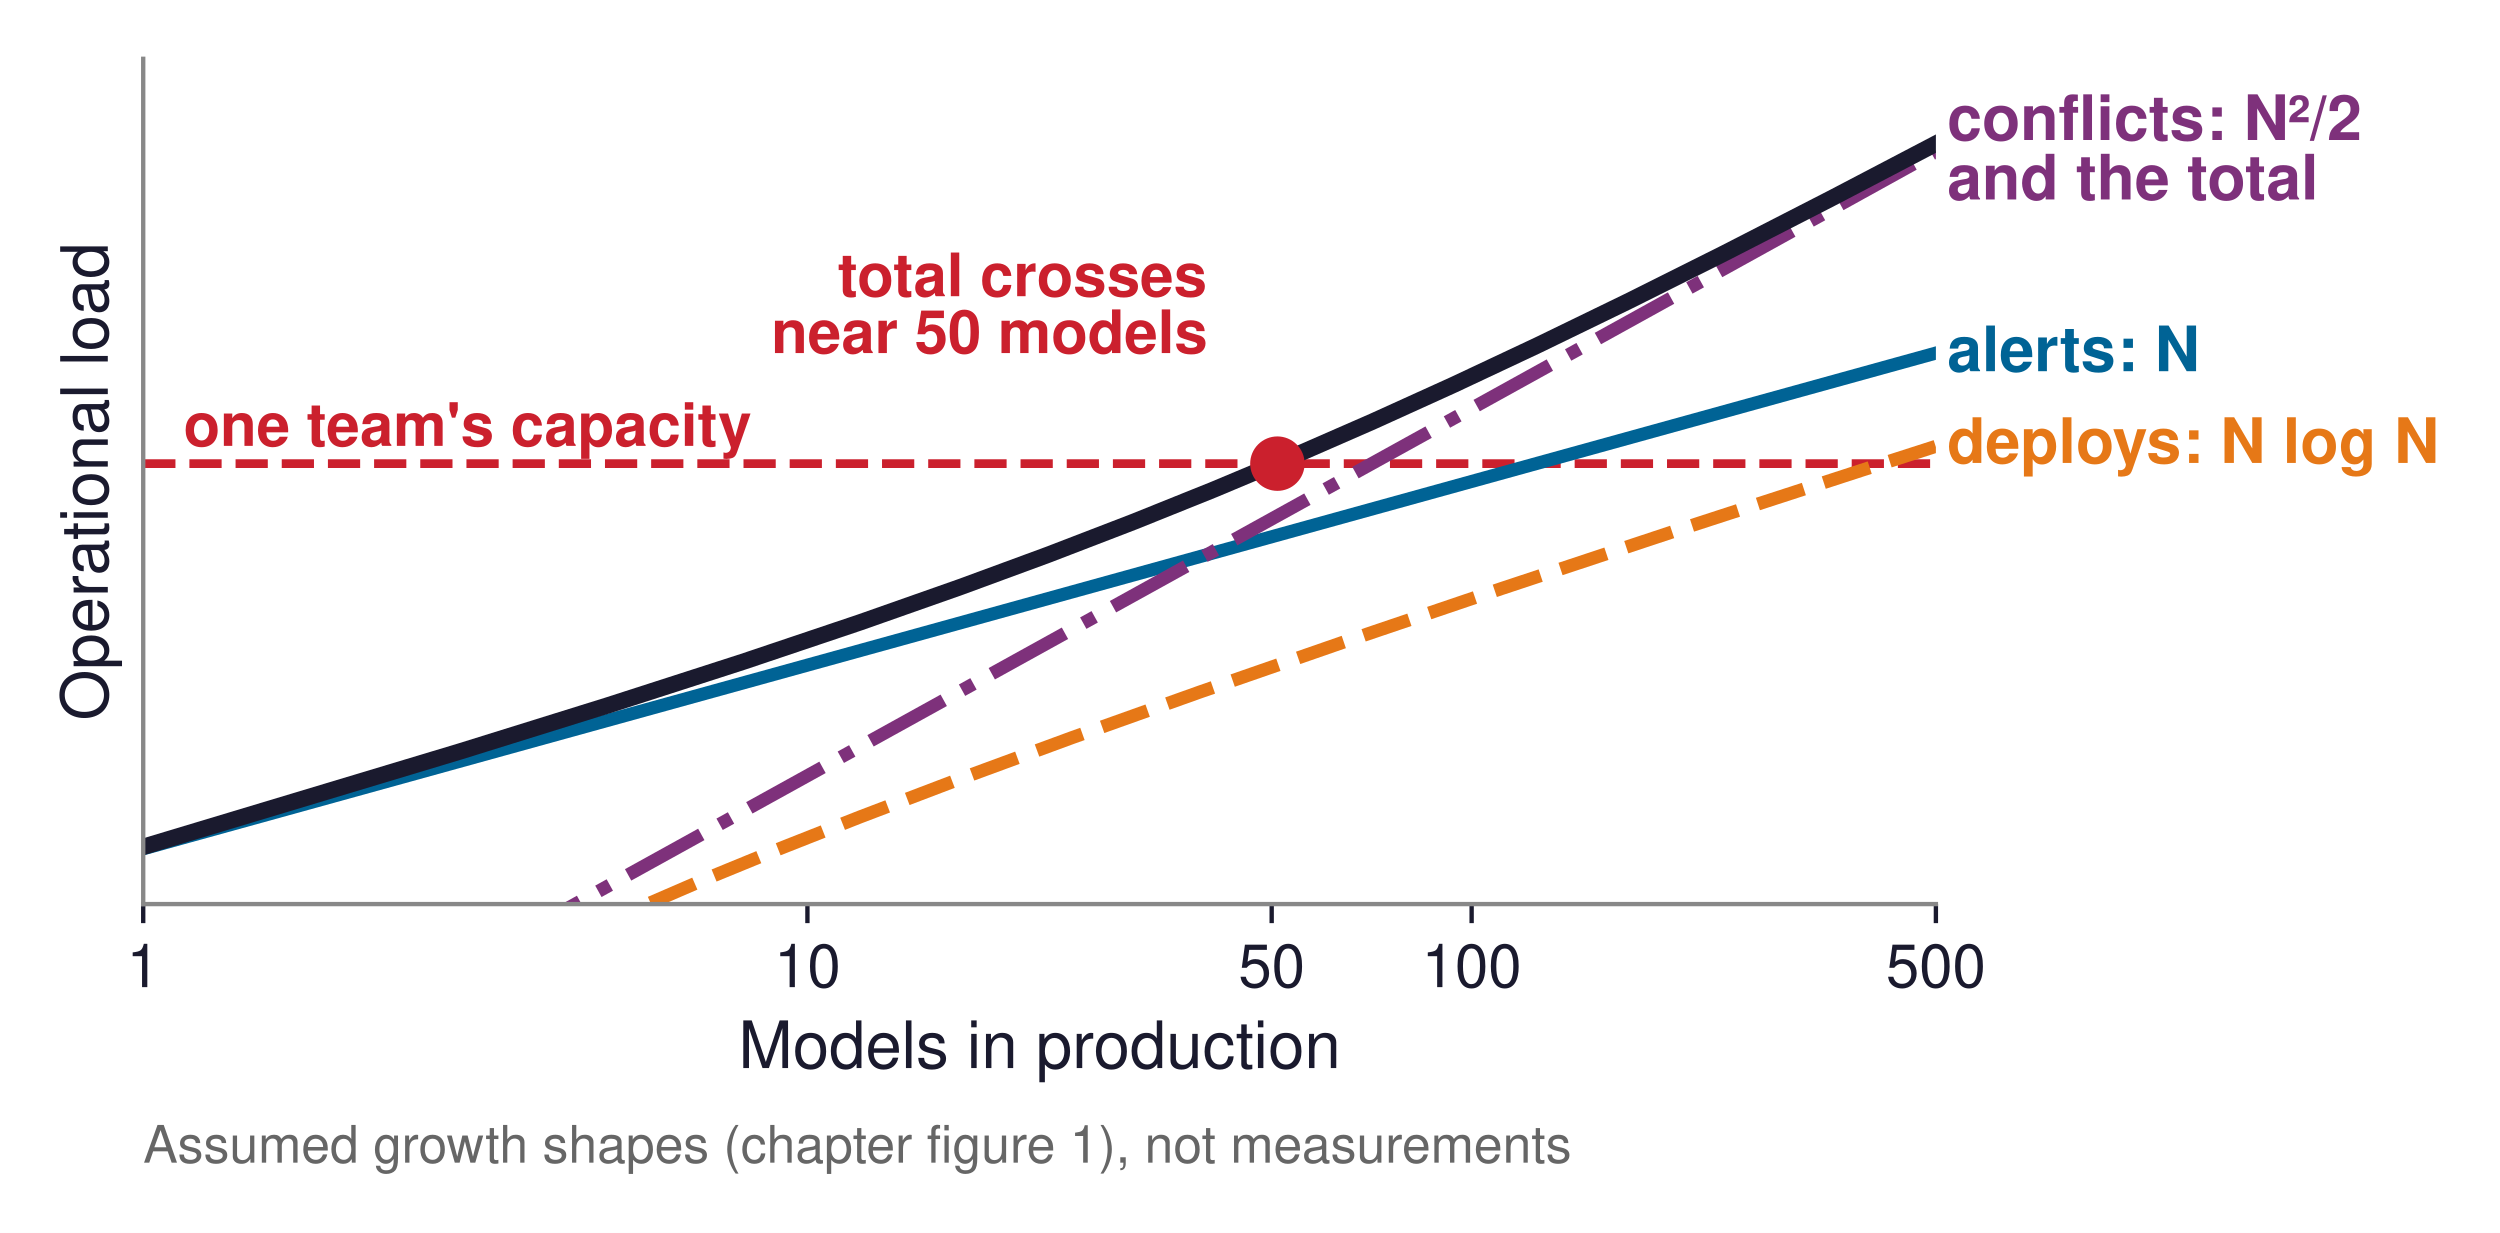
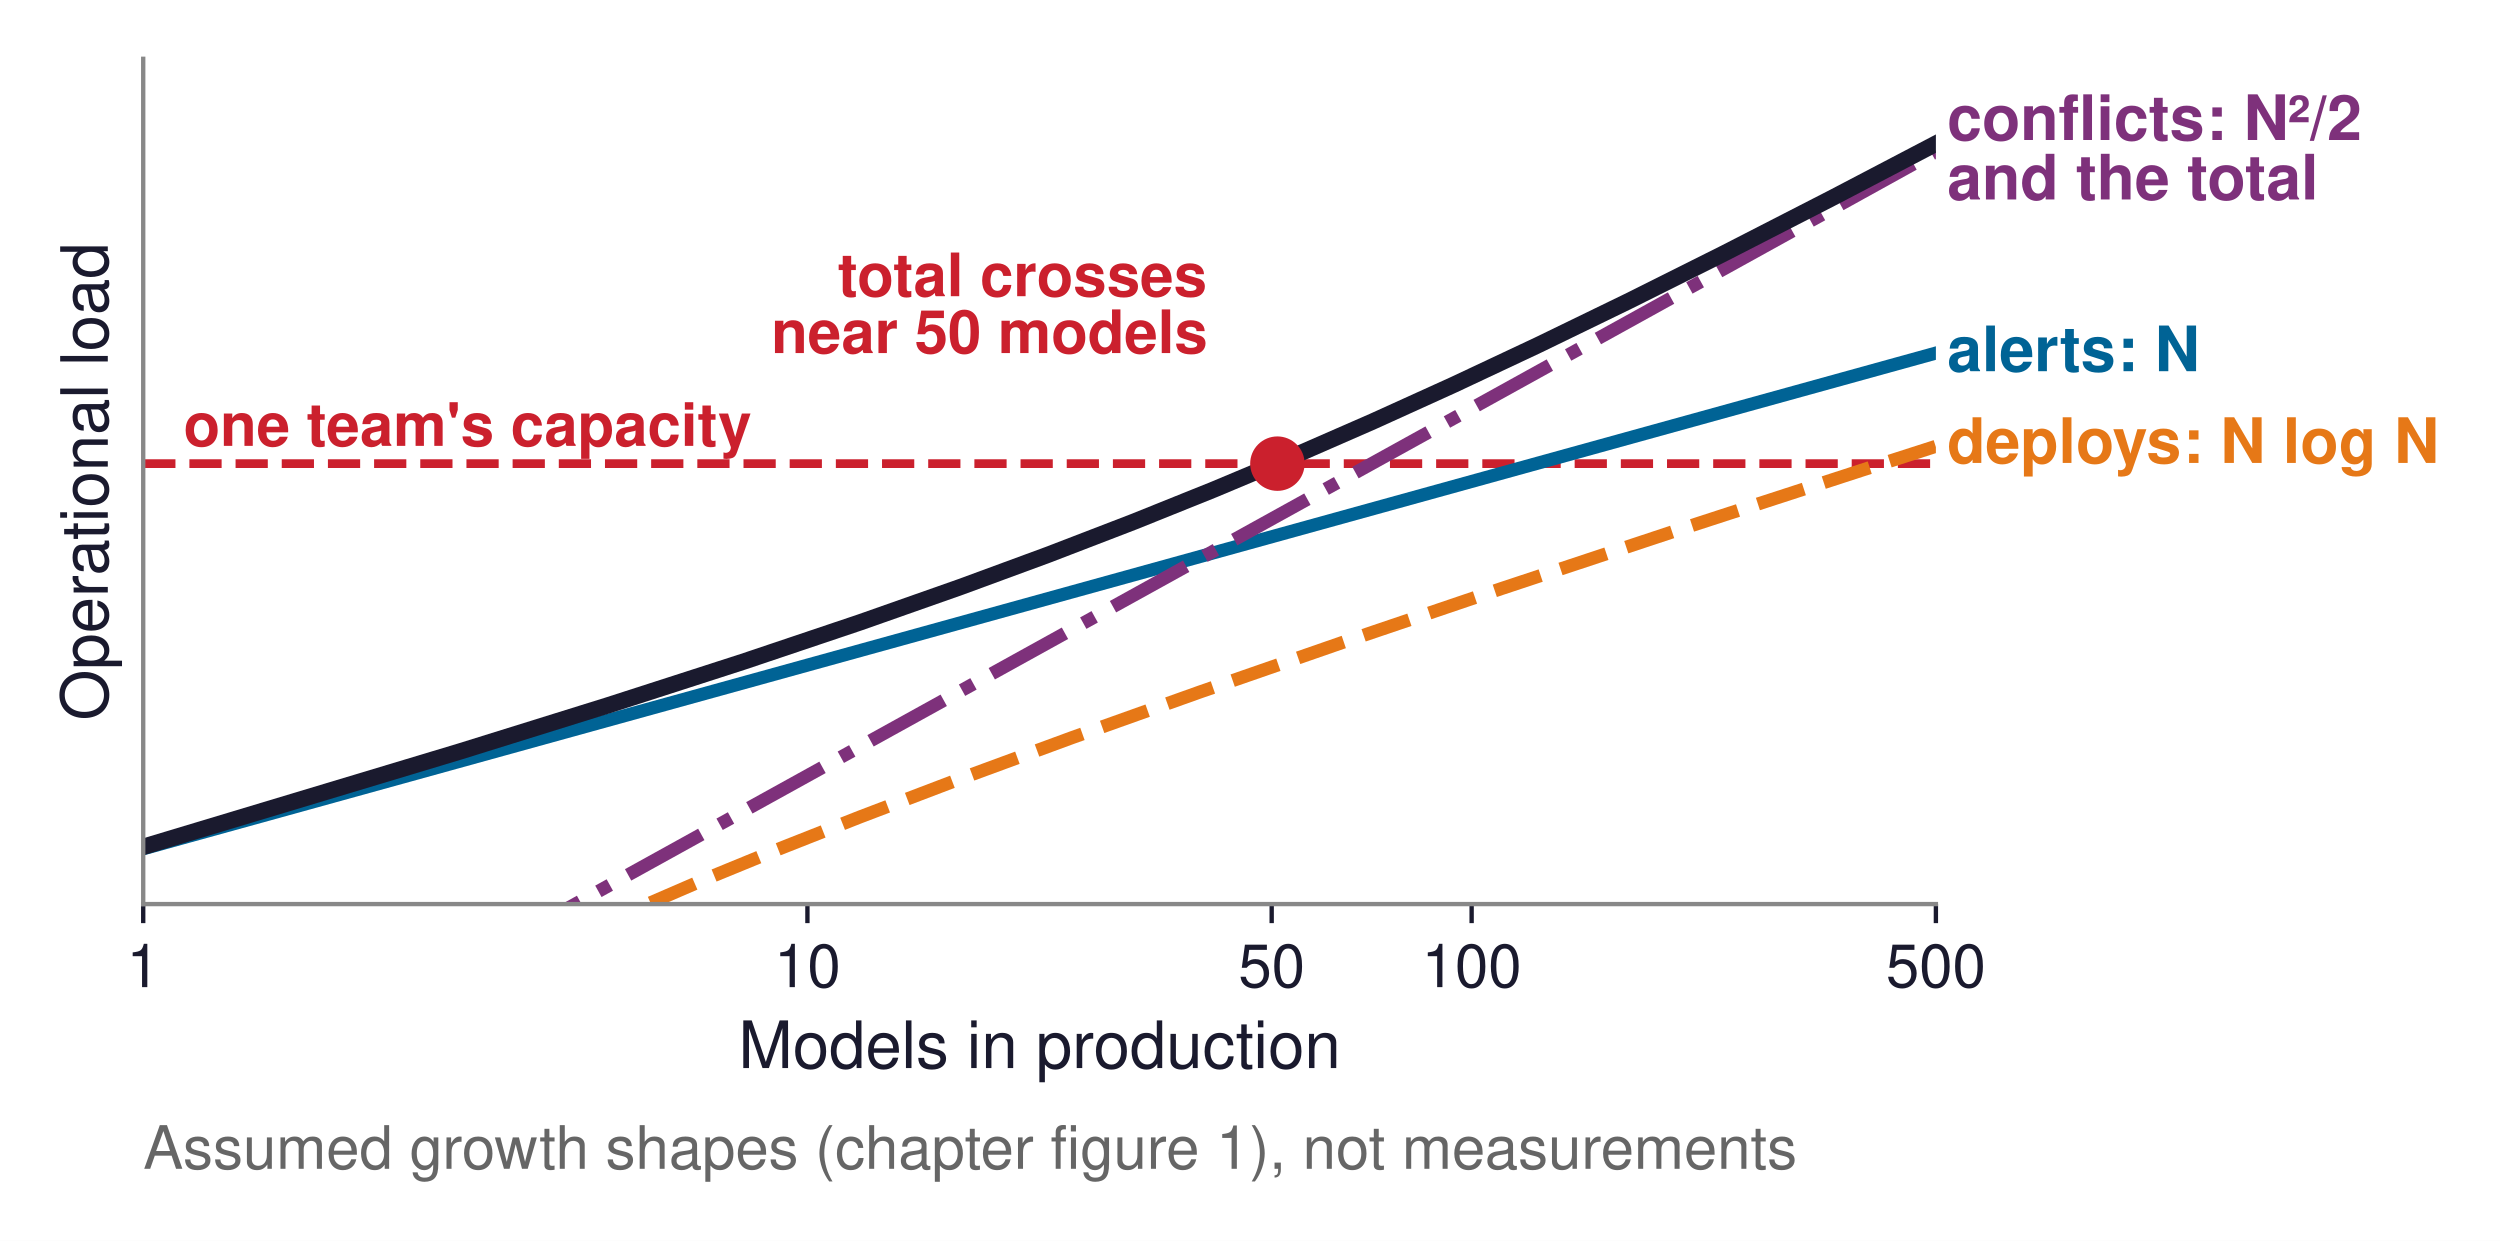
- <svg xmlns="http://www.w3.org/2000/svg" xmlns:xlink="http://www.w3.org/1999/xlink" width="459.118pt" height="226.419pt" viewBox="0 0 459.118 226.419" version="1.1">
+ <svg xmlns="http://www.w3.org/2000/svg" xmlns:xlink="http://www.w3.org/1999/xlink" width="459.118pt" height="227.876pt" viewBox="0 0 459.118 227.876" version="1.1">
  <defs>
    <style type="text/css">*{stroke-linejoin: round; stroke-linecap: butt}</style>
  </defs>
  <g id="figure_1">
    <g id="patch_1">
-       <path d="M 0 226.419  L 459.118 226.419  L 459.118 -0  L 0 -0  z " style="fill: #ffffff" />
+       <path d="M 0 227.876  L 459.118 227.876  L 459.118 0  L 0 0  z " style="fill: #ffffff" />
    </g>
    <g id="axes_1">
      <g id="patch_2">
        <path d="M 26.301 166.032  L 355.521 166.032  L 355.521 10.8  L 26.301 10.8  z " style="fill: #ffffff" />
      </g>
      <g id="matplotlib.axis_1">
        <g id="xtick_1">
          <g id="line2d_1">
            <defs>
-               <path id="m5538764043" d="M 0 0  L 0 3.5  " style="stroke: #1a1a2e; stroke-width: 0.8" />
+               <path id="m3d2cb05e3e" d="M 0 0  L 0 3.5  " style="stroke: #1a1a2e; stroke-width: 0.8" />
            </defs>
            <g>
-               <use xlink:href="#m5538764043" x="26.301" y="166.032" style="fill: #1a1a2e; stroke: #1a1a2e; stroke-width: 0.8" />
+               <use xlink:href="#m3d2cb05e3e" x="26.301" y="166.032" style="fill: #1a1a2e; stroke: #1a1a2e; stroke-width: 0.8" />
            </g>
          </g>
          <g id="text_1">
            <text style="font-size: 11px; font-family: 'Helvetica', 'Arial', 'DejaVu Sans', sans-serif; text-anchor: middle; fill: #1a1a2e" x="26.301" y="181.282" transform="rotate(-0 26.30125 181.282)">1</text>
          </g>
        </g>
        <g id="xtick_2">
          <g id="line2d_2">
            <g>
-               <use xlink:href="#m5538764043" x="148.281" y="166.032" style="fill: #1a1a2e; stroke: #1a1a2e; stroke-width: 0.8" />
+               <use xlink:href="#m3d2cb05e3e" x="148.281" y="166.032" style="fill: #1a1a2e; stroke: #1a1a2e; stroke-width: 0.8" />
            </g>
          </g>
          <g id="text_2">
            <text style="font-size: 11px; font-family: 'Helvetica', 'Arial', 'DejaVu Sans', sans-serif; text-anchor: middle; fill: #1a1a2e" x="148.281" y="181.282" transform="rotate(-0 148.2811 181.282)">10</text>
          </g>
        </g>
        <g id="xtick_3">
          <g id="line2d_3">
            <g>
-               <use xlink:href="#m5538764043" x="233.541" y="166.032" style="fill: #1a1a2e; stroke: #1a1a2e; stroke-width: 0.8" />
+               <use xlink:href="#m3d2cb05e3e" x="233.541" y="166.032" style="fill: #1a1a2e; stroke: #1a1a2e; stroke-width: 0.8" />
            </g>
          </g>
          <g id="text_3">
            <text style="font-size: 11px; font-family: 'Helvetica', 'Arial', 'DejaVu Sans', sans-serif; text-anchor: middle; fill: #1a1a2e" x="233.541" y="181.282" transform="rotate(-0 233.5414 181.282)">50</text>
          </g>
        </g>
        <g id="xtick_4">
          <g id="line2d_4">
            <g>
-               <use xlink:href="#m5538764043" x="270.261" y="166.032" style="fill: #1a1a2e; stroke: #1a1a2e; stroke-width: 0.8" />
+               <use xlink:href="#m3d2cb05e3e" x="270.261" y="166.032" style="fill: #1a1a2e; stroke: #1a1a2e; stroke-width: 0.8" />
            </g>
          </g>
          <g id="text_4">
            <text style="font-size: 11px; font-family: 'Helvetica', 'Arial', 'DejaVu Sans', sans-serif; text-anchor: middle; fill: #1a1a2e" x="270.261" y="181.282" transform="rotate(-0 270.261 181.282)">100</text>
          </g>
        </g>
        <g id="xtick_5">
          <g id="line2d_5">
            <g>
-               <use xlink:href="#m5538764043" x="355.521" y="166.032" style="fill: #1a1a2e; stroke: #1a1a2e; stroke-width: 0.8" />
+               <use xlink:href="#m3d2cb05e3e" x="355.521" y="166.032" style="fill: #1a1a2e; stroke: #1a1a2e; stroke-width: 0.8" />
            </g>
          </g>
          <g id="text_5">
            <text style="font-size: 11px; font-family: 'Helvetica', 'Arial', 'DejaVu Sans', sans-serif; text-anchor: middle; fill: #1a1a2e" x="355.521" y="181.282" transform="rotate(-0 355.5213 181.282)">500</text>
          </g>
        </g>
        <g id="text_6">
          <text style="font-size: 12px; font-family: 'Helvetica', 'Arial', 'DejaVu Sans', sans-serif; text-anchor: middle; fill: #1a1a2e" x="190.911" y="196.151" transform="rotate(-0 190.9112 196.1511)">Models in production</text>
        </g>
      </g>
      <g id="matplotlib.axis_2">
        <g id="text_7">
          <text style="font-size: 12px; font-family: 'Helvetica', 'Arial', 'DejaVu Sans', sans-serif; text-anchor: middle; fill: #1a1a2e" x="19.8" y="88.416" transform="rotate(-90 19.8 88.416)">Operational load</text>
        </g>
      </g>
      <g id="line2d_6">
-         <path d="M 26.301 85.147  L 355.521 85.147  " clip-path="url(#p2eb1217906)" style="fill: none; stroke-dasharray: 5.92,2.56; stroke-dashoffset: 0; stroke: #cb202d; stroke-width: 1.6" />
+         <path d="M 26.301 85.147  L 355.521 85.147  " clip-path="url(#pec93e1a7df)" style="fill: none; stroke-dasharray: 5.92,2.56; stroke-dashoffset: 0; stroke: #cb202d; stroke-width: 1.6" />
      </g>
      <g id="line2d_7">
-         <path d="M 26.301 155.878  L 355.521 64.839  L 355.521 64.839  " clip-path="url(#p2eb1217906)" style="fill: none; stroke: #006395; stroke-width: 2.4; stroke-linecap: square" />
+         <path d="M 26.301 155.878  L 355.521 64.839  L 355.521 64.839  " clip-path="url(#pec93e1a7df)" style="fill: none; stroke: #006395; stroke-width: 2.4; stroke-linecap: square" />
      </g>
      <g id="line2d_8">
-         <path d="M 63.021 194.978  L 84.5 182.291  L 99.74 174.67  L 111.562 169.215  L 129.386 161.505  L 142.7 156.044  L 157.94 150.027  L 176.391 143.003  L 196.822 135.484  L 220.379 127.074  L 246.619 117.96  L 275.789 108.072  L 308.803 97.122  L 346.159 84.973  L 355.521 81.961  L 355.521 81.961  " clip-path="url(#p2eb1217906)" style="fill: none; stroke-dasharray: 8.88,3.84; stroke-dashoffset: 0; stroke: #e67817; stroke-width: 2.4" />
+         <path d="M 63.021 194.978  L 84.5 182.291  L 99.74 174.67  L 111.562 169.215  L 129.386 161.505  L 142.7 156.044  L 157.94 150.027  L 176.391 143.003  L 196.822 135.484  L 220.379 127.074  L 246.619 117.96  L 275.789 108.072  L 308.803 97.122  L 346.159 84.973  L 355.521 81.961  L 355.521 81.961  " clip-path="url(#pec93e1a7df)" style="fill: none; stroke-dasharray: 8.88,3.84; stroke-dashoffset: 0; stroke: #e67817; stroke-width: 2.4" />
      </g>
      <g id="line2d_9">
-         <path d="M 26.301 209.917  L 355.521 27.839  L 355.521 27.839  " clip-path="url(#p2eb1217906)" style="fill: none; stroke-dasharray: 15.36,3.84,2.4,3.84; stroke-dashoffset: 0; stroke: #7e317b; stroke-width: 2.4" />
+         <path d="M 26.301 209.917  L 355.521 27.839  L 355.521 27.839  " clip-path="url(#pec93e1a7df)" style="fill: none; stroke-dasharray: 15.36,3.84,2.4,3.84; stroke-dashoffset: 0; stroke: #7e317b; stroke-width: 2.4" />
      </g>
      <g id="line2d_10">
-         <path d="M 26.301 155.516  L 84.5 137.995  L 111.562 129.564  L 136.46 121.528  L 157.94 114.296  L 176.391 107.797  L 192.405 101.901  L 208.217 95.815  L 223.028 89.856  L 237.618 83.733  L 252.117 77.397  L 266.983 70.651  L 282.504 63.353  L 298.991 55.346  L 316.639 46.523  L 336.323 36.428  L 355.521 26.378  L 355.521 26.378  " clip-path="url(#p2eb1217906)" style="fill: none; stroke: #1a1a2e; stroke-width: 3; stroke-linecap: square" />
+         <path d="M 26.301 155.516  L 84.5 137.995  L 111.562 129.564  L 136.46 121.528  L 157.94 114.296  L 176.391 107.797  L 192.405 101.901  L 208.217 95.815  L 223.028 89.856  L 237.618 83.733  L 252.117 77.397  L 266.983 70.651  L 282.504 63.353  L 298.991 55.346  L 316.639 46.523  L 336.323 36.428  L 355.521 26.378  L 355.521 26.378  " clip-path="url(#pec93e1a7df)" style="fill: none; stroke: #1a1a2e; stroke-width: 3; stroke-linecap: square" />
      </g>
      <g id="patch_3">
        <path d="M 26.301 166.032  L 26.301 10.8  " style="fill: none; stroke: #888888; stroke-width: 0.8; stroke-linejoin: miter; stroke-linecap: square" />
      </g>
      <g id="patch_4">
        <path d="M 26.301 166.032  L 355.521 166.032  " style="fill: none; stroke: #888888; stroke-width: 0.8; stroke-linejoin: miter; stroke-linecap: square" />
      </g>
      <g id="text_8">
        <text style="font-weight: 700; font-size: 11px; font-family: 'Helvetica', 'Arial', 'DejaVu Sans', sans-serif; text-anchor: start; fill: #cb202d" x="33.705" y="81.878" transform="rotate(-0 33.70516 81.87826)">one team's capacity</text>
      </g>
      <g id="text_9">
        <text style="font-weight: 700; font-size: 11.5px; font-family: 'Helvetica', 'Arial', 'DejaVu Sans', sans-serif; text-anchor: start; fill: #006395" x="357.599" y="68.175" transform="rotate(-0 357.599 68.1745)">alerts: N</text>
      </g>
      <g id="text_10">
        <text style="font-weight: 700; font-size: 11.5px; font-family: 'Helvetica', 'Arial', 'DejaVu Sans', sans-serif; text-anchor: start; fill: #e67817" x="357.599" y="85.022" transform="rotate(-0 357.599 85.02153)">deploys: N log N</text>
      </g>
      <g id="text_11">
        <text style="font-weight: 700; font-size: 11.5px; font-family: 'Helvetica', 'Arial', 'DejaVu Sans', sans-serif; fill: #7e317b" transform="translate(357.599 25.71384)">conflicts: N²/2</text>
        <text style="font-weight: 700; font-size: 11.5px; font-family: 'Helvetica', 'Arial', 'DejaVu Sans', sans-serif; fill: #7e317b" transform="translate(357.599 36.63547)">and the total</text>
      </g>
      <g id="text_12">
        <text style="font-weight: 700; font-size: 11px; font-family: 'Helvetica', 'Arial', 'DejaVu Sans', sans-serif; fill: #cb202d" transform="translate(153.8623 54.39228)">total crosses</text>
        <text style="font-weight: 700; font-size: 11px; font-family: 'Helvetica', 'Arial', 'DejaVu Sans', sans-serif; fill: #cb202d" transform="translate(141.6317 64.83906)">near 50 models</text>
      </g>
      <g id="text_13">
-         <text style="font-size: 9.5px; font-family: 'Helvetica', 'Arial', 'DejaVu Sans', sans-serif; text-anchor: start; fill: #666666" x="26.301" y="213.517" transform="rotate(-0 26.30125 213.5173)">Assumed growth shapes (chapter figure 1), not measurements</text>
+         <text style="font-size: 11px; font-family: 'Helvetica', 'Arial', 'DejaVu Sans', sans-serif; text-anchor: start; fill: #666666" x="26.301" y="214.642" transform="rotate(-0 26.30125 214.6423)">Assumed growth shapes (chapter figure 1), not measurements</text>
      </g>
      <g id="line2d_11">
        <defs>
-           <path id="mb76739dd3b" d="M 0 4.5  C 1.193 4.5 2.338 4.026 3.182 3.182  C 4.026 2.338 4.5 1.193 4.5 0  C 4.5 -1.193 4.026 -2.338 3.182 -3.182  C 2.338 -4.026 1.193 -4.5 0 -4.5  C -1.193 -4.5 -2.338 -4.026 -3.182 -3.182  C -4.026 -2.338 -4.5 -1.193 -4.5 0  C -4.5 1.193 -4.026 2.338 -3.182 3.182  C -2.338 4.026 -1.193 4.5 0 4.5  z " style="stroke: #cb202d" />
+           <path id="m9fab293dac" d="M 0 4.5  C 1.193 4.5 2.338 4.026 3.182 3.182  C 4.026 2.338 4.5 1.193 4.5 0  C 4.5 -1.193 4.026 -2.338 3.182 -3.182  C 2.338 -4.026 1.193 -4.5 0 -4.5  C -1.193 -4.5 -2.338 -4.026 -3.182 -3.182  C -4.026 -2.338 -4.5 -1.193 -4.5 0  C -4.5 1.193 -4.026 2.338 -3.182 3.182  C -2.338 4.026 -1.193 4.5 0 4.5  z " style="stroke: #cb202d" />
        </defs>
-         <g clip-path="url(#p2eb1217906)">
-           <use xlink:href="#mb76739dd3b" x="234.59" y="85.147" style="fill: #cb202d; stroke: #cb202d" />
+         <g clip-path="url(#pec93e1a7df)">
+           <use xlink:href="#m9fab293dac" x="234.59" y="85.147" style="fill: #cb202d; stroke: #cb202d" />
        </g>
      </g>
    </g>
  </g>
  <defs>
-     <clipPath id="p2eb1217906">
+     <clipPath id="pec93e1a7df">
      <rect x="26.301" y="10.8" width="329.22" height="155.232" />
    </clipPath>
  </defs>
</svg>
